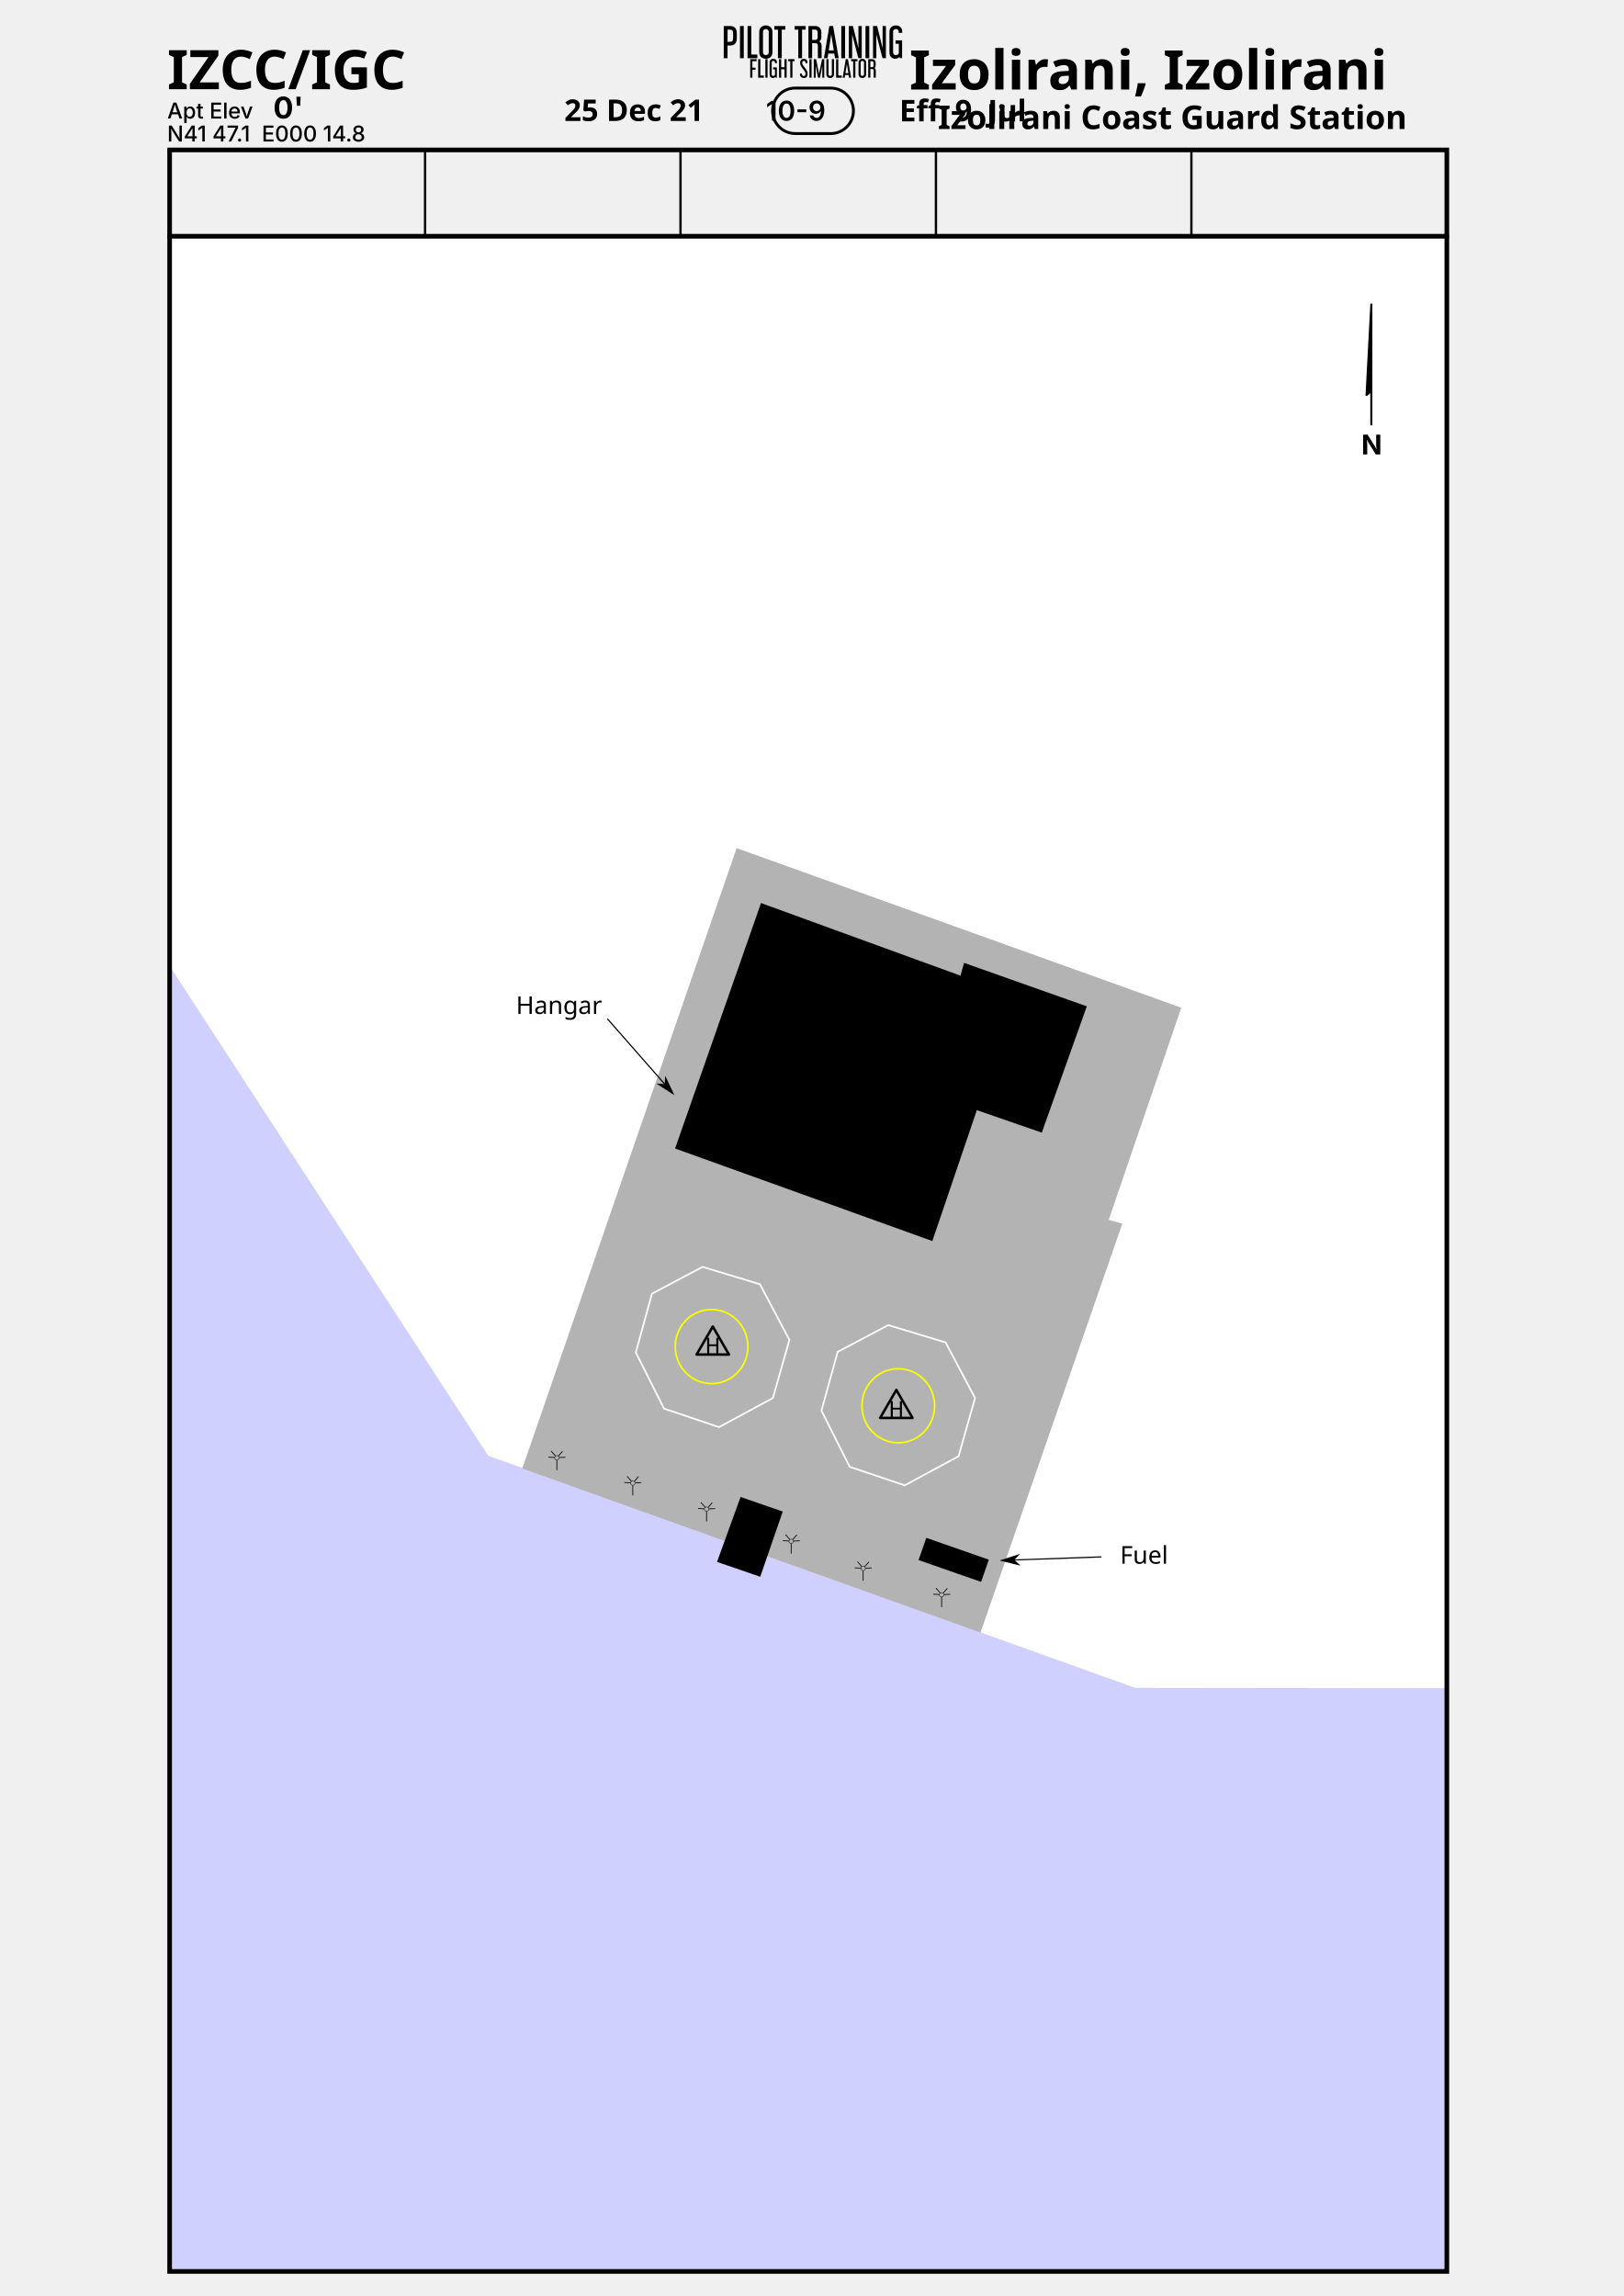
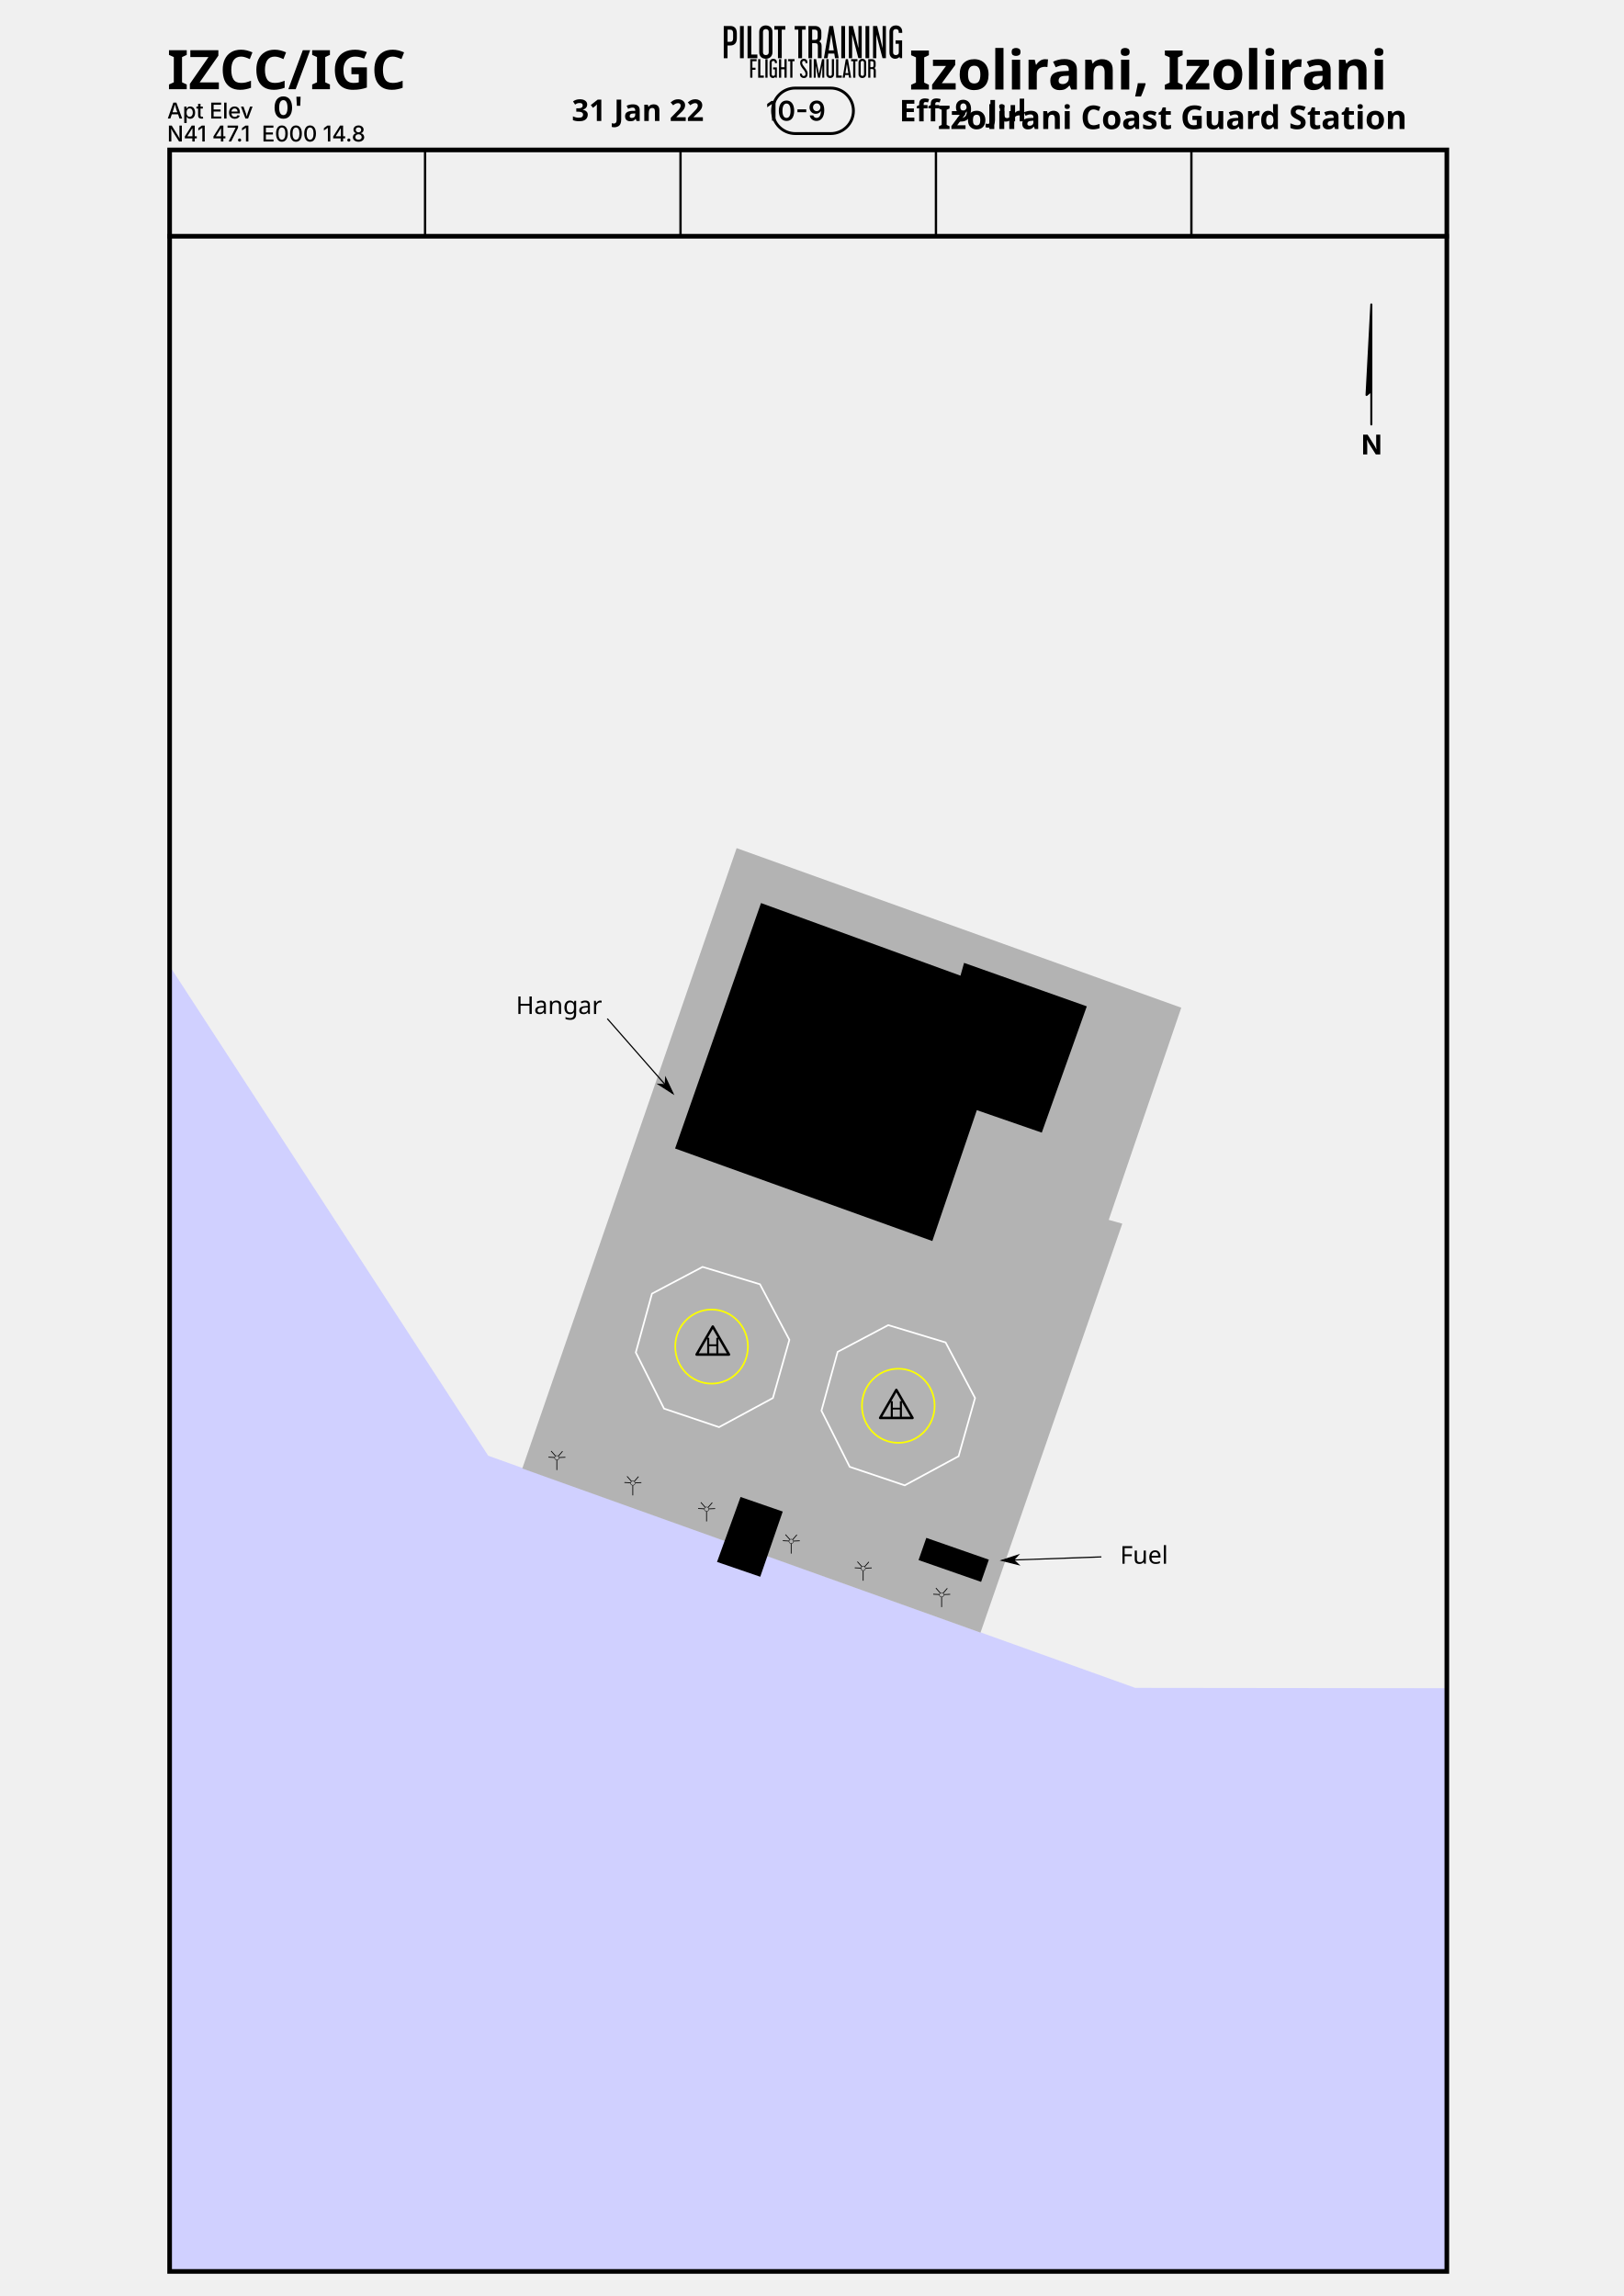
<svg xmlns="http://www.w3.org/2000/svg" width="210mm" height="297mm" viewBox="0 0 210 297" version="1.1" id="svg1179">
  <defs id="defs1176">
    <marker style="overflow:visible" id="marker13503" refX="0" refY="0" orient="auto">
      <path transform="scale(0.8)" style="fill:none;fill-opacity:0.75;fill-rule:evenodd;stroke:#000000;stroke-width:1pt;stroke-opacity:1" d="M 0,5.65 V -5.65" id="path13501" />
    </marker>
    <marker orient="auto" refY="0" refX="0" id="EmptyDotM-6-7" style="overflow:visible">
      <path id="path3328-8-0" d="m -2.5,-1 c 0,2.76 -2.24,5 -5,5 -2.76,0 -5,-2.24 -5,-5 0,-2.76 2.24,-5 5,-5 2.76,0 5,2.24 5,5 z" style="fill:#ffffff;fill-rule:evenodd;stroke:#000000;stroke-width:1pt;stroke-opacity:1" transform="matrix(0.4,0,0,0.4,2.96,0.4)" />
    </marker>
    <marker orient="auto" refY="0" refX="0" id="marker9477" style="overflow:visible">
      <path id="path9475" d="m -2.5,-1 c 0,2.76 -2.24,5 -5,5 -2.76,0 -5,-2.24 -5,-5 0,-2.76 2.24,-5 5,-5 2.76,0 5,2.24 5,5 z" style="fill:#ffffff;fill-rule:evenodd;stroke:#000000;stroke-width:1pt;stroke-opacity:1" transform="matrix(0.4,0,0,0.4,2.96,0.4)" />
    </marker>
    <marker style="overflow:visible" id="Arrow1Lend-5-2-3" refX="0" refY="0" orient="auto">
      <path transform="matrix(-0.8,0,0,-0.8,-10,0)" style="fill:#000000;fill-opacity:1;fill-rule:evenodd;stroke:#000000;stroke-width:1pt;stroke-opacity:1" d="M 0,0 5,-5 -12.5,0 5,5 Z" id="path4521-2-0-1" />
    </marker>
    <marker style="overflow:visible" id="Arrow1Lend-5-2-3-2" refX="0" refY="0" orient="auto">
      <path transform="matrix(-0.8,0,0,-0.8,-10,0)" style="fill:#000000;fill-opacity:1;fill-rule:evenodd;stroke:#000000;stroke-width:1pt;stroke-opacity:1" d="M 0,0 5,-5 -12.5,0 5,5 Z" id="path4521-2-0-1-7" />
    </marker>
  </defs>
  <g id="layer1">
-     <rect style="opacity:1;fill:#ffffff;fill-opacity:1;stroke:none;stroke-width:0.265;stroke-linejoin:round" id="rect13741" width="165.415" height="263.216" x="21.674" y="30.56" />
    <path style="fill:#d0d0ff;stroke:none;stroke-width:0.265px;stroke-linecap:butt;stroke-linejoin:miter;stroke-opacity:1;fill-opacity:1" d="m 22.076,125.162 41.066,63.142 83.675,30.028 40.037,0.047 0.234,75.397 H 21.889 Z" id="path8975" />
    <path style="display:inline;fill:none;stroke:#000000;stroke-width:0.602;stroke-linecap:butt;stroke-linejoin:miter;stroke-miterlimit:4;stroke-dasharray:none;stroke-opacity:1" d="M 21.674,30.56 H 187.388" id="path857" />
    <rect style="display:inline;fill:none;fill-opacity:0.639;stroke:#000000;stroke-width:0.6;stroke-miterlimit:4;stroke-dasharray:none;stroke-opacity:1" id="rect901" width="165.185" height="274.426" x="21.939" y="19.395" />
    <text xml:space="preserve" style="font-style:normal;font-variant:normal;font-weight:bold;font-stretch:normal;font-size:3.881px;line-height:1.25;font-family:'Zilla Slab Highlight';-inkscape-font-specification:'Zilla Slab Highlight Bold';text-align:start;letter-spacing:0px;word-spacing:0px;text-anchor:start;display:inline;fill:#000000;fill-opacity:1;stroke:none;stroke-width:0.265;stroke-miterlimit:4;stroke-dasharray:none;stroke-opacity:1" x="114.3" y="15.701" id="text852">
      <tspan id="tspan850" x="114.3" y="15.701" style="font-style:normal;font-variant:normal;font-weight:bold;font-stretch:normal;font-size:3.881px;font-family:'Zilla Slab Highlight';-inkscape-font-specification:'Zilla Slab Highlight Bold';text-align:start;text-anchor:start;fill:#000000;fill-opacity:1;stroke:none;stroke-width:0.265;stroke-miterlimit:4;stroke-dasharray:none;stroke-opacity:1">  Eff  9  Jul  </tspan>
    </text>
    <path d="m 99.049,3.288 c -0.121,0 -0.234,0.019 -0.34,0.058 -0.103,0.039 -0.193,0.094 -0.271,0.165 -0.074,0.071 -0.135,0.158 -0.181,0.261 -0.043,0.103 -0.064,0.22 -0.064,0.351 v 2.644 c 0,0.131 0.021,0.248 0.064,0.351 0.046,0.103 0.107,0.191 0.181,0.266 0.078,0.071 0.168,0.124 0.271,0.16 0.106,0.039 0.22,0.058 0.34,0.058 0.117,0 0.227,-0.019 0.33,-0.058 0.106,-0.035 0.199,-0.089 0.277,-0.16 0.078,-0.074 0.138,-0.163 0.181,-0.266 0.046,-0.103 0.069,-0.22 0.069,-0.351 V 4.123 c 0,-0.131 -0.023,-0.248 -0.069,-0.351 -0.043,-0.103 -0.103,-0.19 -0.181,-0.261 -0.078,-0.071 -0.17,-0.126 -0.277,-0.165 -0.103,-0.039 -0.213,-0.058 -0.33,-0.058 z m 16.826,0 c -0.124,0 -0.238,0.019 -0.34,0.058 -0.103,0.035 -0.191,0.091 -0.266,0.165 -0.074,0.071 -0.133,0.158 -0.175,0.261 -0.039,0.099 -0.058,0.213 -0.058,0.34 v 2.665 c 0,0.255 0.069,0.457 0.207,0.606 0.142,0.145 0.319,0.218 0.532,0.218 0.124,0 0.234,-0.025 0.33,-0.075 0.096,-0.046 0.177,-0.106 0.244,-0.181 l 0.021,0.181 h 0.303 V 5.219 h -0.841 v 0.441 h 0.415 v 1.107 c 0,0.121 -0.037,0.211 -0.112,0.271 -0.074,0.06 -0.165,0.091 -0.271,0.091 -0.106,0 -0.194,-0.03 -0.261,-0.091 -0.064,-0.06 -0.096,-0.151 -0.096,-0.271 V 4.123 c 0,-0.121 0.034,-0.211 0.101,-0.271 0.067,-0.06 0.158,-0.091 0.271,-0.091 0.106,0 0.192,0.03 0.256,0.091 0.067,0.06 0.101,0.151 0.101,0.271 v 0.128 h 0.452 V 4.112 c 0,-0.255 -0.075,-0.456 -0.224,-0.601 -0.149,-0.149 -0.346,-0.224 -0.591,-0.224 z m -22.269,0.075 v 4.165 h 0.489 V 5.884 h 0.372 c 0.255,0 0.458,-0.078 0.607,-0.234 0.149,-0.156 0.223,-0.397 0.223,-0.723 V 4.32 c 0,-0.326 -0.074,-0.568 -0.223,-0.724 -0.149,-0.156 -0.351,-0.234 -0.607,-0.234 z m 2.099,0 v 4.165 h 0.489 V 3.362 Z m 0.977,0 v 4.165 h 1.271 v -0.473 h -0.782 V 3.362 Z m 3.467,0 v 0.473 h 0.468 v 3.692 h 0.489 V 3.836 h 0.468 v -0.473 z m 2.629,0 v 0.473 h 0.468 v 3.692 h 0.489 V 3.836 h 0.468 v -0.473 z m 1.78,0 v 4.165 h 0.479 V 5.585 h 0.362 c 0.149,0 0.248,0.028 0.298,0.085 0.053,0.053 0.08,0.145 0.08,0.277 v 1.58 h 0.484 v -1.564 c 0,-0.17 -0.028,-0.303 -0.085,-0.399 -0.057,-0.096 -0.137,-0.165 -0.24,-0.207 0.096,-0.043 0.169,-0.11 0.218,-0.202 0.05,-0.092 0.075,-0.222 0.075,-0.389 V 4.187 c 0,-0.259 -0.075,-0.461 -0.224,-0.606 -0.145,-0.145 -0.346,-0.218 -0.601,-0.218 z m 2.704,0 -0.702,4.165 h 0.473 l 0.091,-0.601 h 0.777 l 0.096,0.601 h 0.474 L 107.745,3.362 Z m 1.546,0 v 4.165 h 0.489 V 3.362 Z m 0.977,0 v 4.165 h 0.426 V 4.463 l 0.803,3.064 h 0.436 V 3.362 h -0.426 V 6.235 L 110.315,3.362 Z m 2.151,0 v 4.165 h 0.489 V 3.362 Z m 0.977,0 v 4.165 h 0.426 V 4.463 l 0.803,3.064 h 0.436 V 3.362 h -0.426 v 2.873 l -0.708,-2.873 z m -13.861,0.398 c 0.11,0 0.199,0.032 0.266,0.096 0.071,0.06 0.106,0.151 0.106,0.271 v 2.633 c 0,0.121 -0.035,0.213 -0.106,0.277 -0.067,0.06 -0.156,0.09 -0.266,0.09 -0.11,-1e-6 -0.2,-0.03 -0.271,-0.09 -0.067,-0.064 -0.101,-0.156 -0.101,-0.277 V 4.128 c 0,-0.121 0.034,-0.211 0.101,-0.271 0.071,-0.064 0.161,-0.096 0.271,-0.096 z m 5.987,0.064 h 0.33 c 0.255,0 0.383,0.14 0.383,0.42 v 0.543 c 0,0.135 -0.029,0.232 -0.085,0.293 -0.053,0.057 -0.153,0.085 -0.298,0.085 h -0.33 z m -10.94,0.011 h 0.335 c 0.255,0 0.383,0.151 0.383,0.452 v 0.671 c 0,0.301 -0.127,0.452 -0.383,0.452 h -0.335 z M 107.506,4.431 l 0.33,2.085 h -0.649 z m -7.488,3.178 c -0.071,0 -0.137,0.011 -0.196,0.034 -0.059,0.02 -0.11,0.052 -0.153,0.094 -0.043,0.041 -0.076,0.091 -0.101,0.15 -0.022,0.057 -0.034,0.122 -0.034,0.196 v 1.533 c 0,0.147 0.04,0.263 0.119,0.349 0.082,0.084 0.184,0.125 0.306,0.125 0.071,0 0.134,-0.014 0.189,-0.043 0.055,-0.027 0.102,-0.061 0.141,-0.104 l 0.012,0.104 h 0.174 V 8.719 h -0.483 v 0.254 h 0.239 v 0.636 c 0,0.069 -0.021,0.121 -0.064,0.156 -0.043,0.035 -0.095,0.052 -0.156,0.052 -0.061,0 -0.111,-0.017 -0.15,-0.052 -0.037,-0.035 -0.055,-0.087 -0.055,-0.156 V 8.089 c 0,-0.069 0.019,-0.122 0.058,-0.156 0.039,-0.035 0.091,-0.052 0.156,-0.052 0.061,0 0.11,0.017 0.147,0.052 0.039,0.035 0.058,0.087 0.058,0.156 v 0.073 h 0.26 v -0.079 c 0,-0.147 -0.043,-0.262 -0.129,-0.346 -0.086,-0.086 -0.199,-0.128 -0.339,-0.128 z m 3.955,0 c -0.147,0 -0.265,0.047 -0.355,0.141 -0.088,0.092 -0.131,0.217 -0.131,0.376 0,0.077 0.012,0.159 0.037,0.244 0.026,0.084 0.074,0.181 0.144,0.291 0.029,0.045 0.06,0.092 0.095,0.141 0.037,0.047 0.073,0.094 0.11,0.141 0.037,0.047 0.072,0.092 0.104,0.134 0.035,0.043 0.063,0.082 0.086,0.116 0.045,0.069 0.075,0.132 0.091,0.189 0.018,0.057 0.028,0.113 0.028,0.169 0,0.09 -0.02,0.159 -0.058,0.208 -0.037,0.049 -0.093,0.074 -0.171,0.074 -0.071,0 -0.128,-0.021 -0.169,-0.064 -0.039,-0.043 -0.058,-0.093 -0.058,-0.15 v -0.058 l -0.26,-0.068 v 0.129 c 0,0.065 0.011,0.127 0.034,0.184 0.024,0.057 0.058,0.107 0.101,0.15 0.043,0.041 0.095,0.073 0.156,0.098 0.063,0.024 0.134,0.037 0.214,0.037 0.165,0 0.287,-0.051 0.364,-0.153 0.077,-0.104 0.116,-0.245 0.116,-0.422 0,-0.088 -0.011,-0.165 -0.034,-0.232 -0.02,-0.067 -0.054,-0.139 -0.101,-0.214 -0.029,-0.045 -0.062,-0.094 -0.101,-0.147 -0.039,-0.055 -0.08,-0.11 -0.123,-0.165 -0.041,-0.057 -0.081,-0.111 -0.122,-0.162 -0.039,-0.051 -0.071,-0.096 -0.098,-0.134 -0.041,-0.057 -0.072,-0.111 -0.095,-0.162 -0.02,-0.053 -0.031,-0.109 -0.031,-0.169 0,-0.071 0.017,-0.131 0.052,-0.18 0.037,-0.051 0.093,-0.076 0.168,-0.076 0.065,0 0.116,0.02 0.153,0.061 0.037,0.041 0.055,0.096 0.055,0.165 v 0.064 h 0.26 v -0.085 c 0,-0.141 -0.041,-0.254 -0.122,-0.34 -0.082,-0.086 -0.195,-0.128 -0.339,-0.128 z m 7.555,0 c -0.069,0 -0.134,0.011 -0.195,0.034 -0.059,0.022 -0.111,0.054 -0.156,0.094 -0.043,0.041 -0.077,0.091 -0.104,0.15 -0.024,0.059 -0.037,0.127 -0.037,0.202 v 1.52 c 0,0.075 0.013,0.143 0.037,0.202 0.026,0.059 0.061,0.11 0.104,0.153 0.045,0.041 0.097,0.071 0.156,0.092 0.061,0.022 0.126,0.034 0.195,0.034 0.067,0 0.131,-0.011 0.19,-0.034 0.061,-0.02 0.114,-0.051 0.159,-0.092 0.045,-0.043 0.08,-0.094 0.104,-0.153 0.026,-0.059 0.04,-0.127 0.04,-0.202 V 8.089 c 0,-0.075 -0.013,-0.143 -0.04,-0.202 -0.025,-0.059 -0.059,-0.109 -0.104,-0.15 -0.045,-0.041 -0.098,-0.072 -0.159,-0.094 -0.059,-0.022 -0.123,-0.034 -0.19,-0.034 z m -14.498,0.043 v 2.395 h 0.281 V 9.028 h 0.4 v -0.272 h -0.4 v -0.832 h 0.544 v -0.272 z m 1.028,0 v 2.395 h 0.731 v -0.272 h -0.45 V 7.652 Z m 0.932,0 v 2.395 h 0.281 V 7.652 Z m 1.763,0 v 2.395 h 0.281 V 8.964 h 0.425 v 1.083 h 0.281 V 7.652 h -0.281 v 1.043 h -0.425 v -1.043 z m 1.187,0 v 0.272 h 0.269 v 2.123 h 0.281 V 7.924 h 0.269 v -0.272 z m 2.744,0 v 2.395 h 0.281 V 7.652 Z m 0.562,0 v 2.395 h 0.251 V 8.481 l 0.3,1.566 h 0.26 l 0.294,-1.544 v 1.544 h 0.251 V 7.652 h -0.281 l -0.395,1.899 -0.373,-1.899 z m 1.631,0 v 1.957 c 0,0.075 0.012,0.143 0.037,0.202 0.026,0.059 0.061,0.11 0.104,0.153 0.045,0.041 0.097,0.071 0.156,0.092 0.059,0.022 0.124,0.034 0.193,0.034 0.069,0 0.134,-0.011 0.193,-0.034 0.061,-0.02 0.114,-0.051 0.159,-0.092 0.045,-0.043 0.08,-0.094 0.104,-0.153 0.026,-0.059 0.04,-0.127 0.04,-0.202 V 7.652 h -0.275 v 1.954 c 0,0.069 -0.02,0.122 -0.061,0.159 -0.039,0.035 -0.091,0.052 -0.156,0.052 -0.061,0 -0.112,-0.017 -0.153,-0.052 -0.039,-0.037 -0.058,-0.089 -0.058,-0.159 V 7.652 Z m 1.261,0 v 2.395 h 0.731 v -0.272 h -0.45 V 7.652 Z m 1.25,0 -0.404,2.395 h 0.272 l 0.052,-0.346 h 0.447 l 0.055,0.346 h 0.272 l -0.416,-2.395 z m 0.69,0 v 0.272 h 0.269 v 2.123 h 0.282 V 7.924 h 0.269 v -0.272 z m 2.213,0 v 2.395 h 0.275 V 8.93 h 0.208 c 0.086,0 0.143,0.016 0.171,0.049 0.031,0.031 0.046,0.084 0.046,0.159 v 0.908 h 0.279 V 9.148 c 0,-0.098 -0.017,-0.174 -0.049,-0.229 -0.033,-0.055 -0.078,-0.095 -0.137,-0.119 0.055,-0.024 0.097,-0.063 0.125,-0.116 0.029,-0.053 0.043,-0.127 0.043,-0.223 v -0.334 c 0,-0.149 -0.043,-0.265 -0.129,-0.349 -0.084,-0.084 -0.198,-0.125 -0.345,-0.125 z m -0.759,0.229 c 0.063,0 0.114,0.018 0.153,0.055 0.041,0.035 0.061,0.087 0.061,0.156 v 1.514 c 0,0.069 -0.02,0.122 -0.061,0.159 -0.039,0.035 -0.09,0.052 -0.153,0.052 -0.063,0 -0.116,-0.017 -0.156,-0.052 -0.039,-0.037 -0.058,-0.089 -0.058,-0.159 V 8.092 c 0,-0.069 0.019,-0.121 0.058,-0.156 0.041,-0.037 0.093,-0.055 0.156,-0.055 z m 1.034,0.037 h 0.189 c 0.147,0 0.221,0.08 0.221,0.242 v 0.312 c 0,0.077 -0.017,0.133 -0.049,0.168 -0.03,0.033 -0.087,0.049 -0.171,0.049 h -0.19 z m -3.037,0.349 0.19,1.199 h -0.374 z" style="font-style:normal;font-variant:normal;font-weight:normal;font-stretch:normal;font-size:5.644px;line-height:1.25;font-family:'Libel Suit';-inkscape-font-specification:'Libel Suit';text-align:center;letter-spacing:0px;word-spacing:0px;text-anchor:middle;display:inline;stroke-width:0.249" id="path1442" />
    <text id="text886" y="11.577" x="188.58" style="font-style:normal;font-variant:normal;font-weight:600;font-stretch:normal;font-size:7.056px;line-height:1.25;font-family:'Zilla Slab';-inkscape-font-specification:'Zilla Slab Semi-Bold';text-align:end;letter-spacing:0px;word-spacing:0px;text-anchor:end;display:inline;stroke-width:0.265" xml:space="preserve">
      <tspan id="tspan888" style="font-style:normal;font-variant:normal;font-weight:600;font-stretch:normal;font-size:7.056px;font-family:'Zilla Slab';-inkscape-font-specification:'Zilla Slab Semi-Bold';stroke-width:0.265" y="11.577" x="188.58">Izolirani, Izolirani</tspan>
    </text>
    <text xml:space="preserve" style="font-style:normal;font-variant:normal;font-weight:600;font-stretch:normal;font-size:3.528px;line-height:1.25;font-family:Inter;-inkscape-font-specification:'Inter Semi-Bold';text-align:center;letter-spacing:0px;word-spacing:0px;text-anchor:middle;display:inline;stroke-width:0.265" x="105.147" y="15.614" id="text892">
      <tspan id="tspan890" x="105.147" y="15.614" style="font-style:normal;font-variant:normal;font-weight:600;font-stretch:normal;font-size:3.528px;font-family:Inter;-inkscape-font-specification:'Inter Semi-Bold';text-align:center;text-anchor:middle;stroke-width:0.265">10-9</tspan>
    </text>
    <text xml:space="preserve" style="font-style:normal;font-variant:normal;font-weight:600;font-stretch:normal;font-size:7.056px;line-height:1.25;font-family:'Zilla Slab';-inkscape-font-specification:'Zilla Slab Semi-Bold';text-align:start;letter-spacing:0px;word-spacing:0px;text-anchor:start;display:inline;stroke-width:0.265" x="21.638" y="11.541" id="text895">
      <tspan x="21.638" y="11.541" style="font-style:normal;font-variant:normal;font-weight:600;font-stretch:normal;font-size:7.056px;font-family:'Zilla Slab';-inkscape-font-specification:'Zilla Slab Semi-Bold';text-align:start;text-anchor:start;stroke-width:0.265" id="tspan893">IZCC/IGC</tspan>
    </text>
    <text id="text860" y="15.328" x="35.339" style="font-style:normal;font-variant:normal;font-weight:bold;font-stretch:normal;font-size:3.881px;line-height:1.25;font-family:Inter;-inkscape-font-specification:'Inter Bold';letter-spacing:0px;word-spacing:0px;display:inline;stroke-width:0.265" xml:space="preserve">
      <tspan style="font-style:normal;font-variant:normal;font-weight:bold;font-stretch:normal;font-size:3.881px;font-family:Inter;-inkscape-font-specification:'Inter Bold';stroke-width:0.265" y="15.328" x="35.339" id="tspan858">0'</tspan>
    </text>
    <path id="path2703" d="M 54.976,19.395 V 30.56" style="display:inline;fill:none;stroke:#000000;stroke-width:0.3;stroke-linecap:butt;stroke-linejoin:miter;stroke-miterlimit:4;stroke-dasharray:none;stroke-opacity:1" />
    <path style="display:inline;fill:none;stroke:#000000;stroke-width:0.3;stroke-linecap:butt;stroke-linejoin:miter;stroke-miterlimit:4;stroke-dasharray:none;stroke-opacity:1" d="M 88.013,19.395 V 30.56" id="path2705" />
    <path id="path2707" d="M 121.05,19.395 V 30.56" style="display:inline;fill:none;stroke:#000000;stroke-width:0.3;stroke-linecap:butt;stroke-linejoin:miter;stroke-miterlimit:4;stroke-dasharray:none;stroke-opacity:1" />
    <path style="display:inline;fill:none;stroke:#000000;stroke-width:0.3;stroke-linecap:butt;stroke-linejoin:miter;stroke-miterlimit:4;stroke-dasharray:none;stroke-opacity:1" d="M 154.087,19.395 V 30.56" id="path2709" />
    <text id="text1482" y="16.69" x="187.468" style="font-style:normal;font-variant:normal;font-weight:600;font-stretch:normal;font-size:4.233px;line-height:1.25;font-family:'Zilla Slab';-inkscape-font-specification:'Zilla Slab Semi-Bold';text-align:end;letter-spacing:0px;word-spacing:0px;text-anchor:end;display:inline;stroke-width:0.265" xml:space="preserve">
      <tspan style="font-style:normal;font-variant:normal;font-weight:600;font-stretch:normal;font-size:4.233px;font-family:'Zilla Slab';-inkscape-font-specification:'Zilla Slab Semi-Bold';text-align:end;text-anchor:end;stroke-width:0.265" y="16.69" x="187.468" id="tspan1480">Izolirani Coast Guard Station</tspan>
    </text>
    <path d="m 102.839,11.392 c -1.617,0 -2.921,1.327 -2.921,2.943 0,1.626 1.318,2.943 2.943,2.943 h 4.572 c 1.626,0 2.943,-1.318 2.943,-2.943 0,-1.626 -1.318,-2.943 -2.943,-2.943 z" style="display:inline;fill:none;fill-opacity:1;stroke:#000000;stroke-width:0.37;stroke-miterlimit:4;stroke-dasharray:none;stroke-opacity:1" id="path1484" />
    <text xml:space="preserve" style="font-style:normal;font-variant:normal;font-weight:500;font-stretch:normal;font-size:2.822px;line-height:1.25;font-family:Inter;-inkscape-font-specification:'Inter Medium';text-align:start;letter-spacing:0px;word-spacing:0px;text-anchor:start;display:inline;stroke-width:0.265" x="21.614" y="18.305" id="text1603">
      <tspan x="21.614" y="18.305" style="font-style:normal;font-variant:normal;font-weight:500;font-stretch:normal;font-size:2.822px;font-family:Inter;-inkscape-font-specification:'Inter Medium';text-align:start;text-anchor:start;stroke-width:0.265" id="tspan1601">N41 47.1  E000 14.8</tspan>
    </text>
    <text id="text1625" y="15.335" x="21.626" style="font-style:normal;font-variant:normal;font-weight:normal;font-stretch:normal;font-size:2.822px;line-height:1.25;text-align:start;letter-spacing:0px;word-spacing:0px;text-anchor:start;display:inline;stroke-width:0.265" xml:space="preserve">
      <tspan id="tspan1623" style="font-style:normal;font-variant:normal;font-weight:500;font-stretch:normal;font-size:2.822px;font-family:Inter;-inkscape-font-specification:'Inter Medium';text-align:start;text-anchor:start;stroke-width:0.265" y="15.335" x="21.626">Apt Elev</tspan>
    </text>
    <text id="text1332" y="15.651" x="96.077" style="font-style:normal;font-variant:normal;font-weight:bold;font-stretch:normal;font-size:3.881px;line-height:1.25;font-family:'Zilla Slab';-inkscape-font-specification:'Zilla Slab Bold';text-align:end;letter-spacing:0px;word-spacing:0px;text-anchor:end;display:inline;fill:#000000;fill-opacity:1;stroke:none;stroke-width:0.265;stroke-miterlimit:4;stroke-dasharray:none;stroke-opacity:1" xml:space="preserve">
-       <tspan style="font-style:normal;font-variant:normal;font-weight:bold;font-stretch:normal;font-size:3.881px;font-family:'Zilla Slab';-inkscape-font-specification:'Zilla Slab Bold';text-align:end;text-anchor:end;fill:#000000;fill-opacity:1;stroke:none;stroke-width:0.265;stroke-miterlimit:4;stroke-dasharray:none;stroke-opacity:1" y="15.651" x="96.077" id="tspan1330">25 Dec 21</tspan>
+       <tspan style="font-style:normal;font-variant:normal;font-weight:bold;font-stretch:normal;font-size:3.881px;font-family:'Zilla Slab';-inkscape-font-specification:'Zilla Slab Bold';text-align:end;text-anchor:end;fill:#000000;fill-opacity:1;stroke:none;stroke-width:0.265;stroke-miterlimit:4;stroke-dasharray:none;stroke-opacity:1" y="15.651" x="96.077" id="tspan1330">31 Jan 22</tspan>
    </text>
    <g id="g1236-2" transform="translate(140.8292,-30.70855)">
      <text id="text1821-9-7" y="89.492" x="35.235" style="font-style:normal;font-variant:normal;font-weight:bold;font-stretch:normal;font-size:3.528px;line-height:1.25;font-family:Inter;-inkscape-font-specification:'Inter Bold';letter-spacing:0px;word-spacing:0px;stroke-width:0.265" xml:space="preserve">
        <tspan style="font-style:normal;font-variant:normal;font-weight:bold;font-stretch:normal;font-size:3.528px;font-family:Inter;-inkscape-font-specification:'Inter Bold';stroke-width:0.265" y="89.492" x="35.235" id="tspan1819-4-5">N</tspan>
      </text>
      <g id="g1823-3-0" transform="rotate(90,112.7131,137.2513)">
        <path d="m 45.545,213.301 c -0.16,0.011 -0.167,0.243 -0.008,0.264 l 11.717,0.621 c 0.116,0.006 0.183,-0.13 0.107,-0.219 l -0.336,-0.4 h 4.051 c 0.073,1.7e-4 0.133,-0.059 0.133,-0.133 1.72e-4,-0.073 -0.059,-0.133 -0.133,-0.133 z" style="color:#000000;font-style:normal;font-variant:normal;font-weight:normal;font-stretch:normal;font-size:medium;line-height:normal;font-family:sans-serif;font-variant-ligatures:normal;font-variant-position:normal;font-variant-caps:normal;font-variant-numeric:normal;font-variant-alternates:normal;font-variant-east-asian:normal;font-feature-settings:normal;font-variation-settings:normal;text-indent:0;text-align:start;text-decoration:none;text-decoration-line:none;text-decoration-style:solid;text-decoration-color:#000000;letter-spacing:normal;word-spacing:normal;text-transform:none;writing-mode:lr-tb;direction:ltr;text-orientation:mixed;dominant-baseline:auto;baseline-shift:baseline;text-anchor:start;white-space:normal;shape-padding:0;shape-margin:0;inline-size:0;clip-rule:nonzero;display:inline;overflow:visible;visibility:visible;isolation:auto;mix-blend-mode:normal;color-interpolation:sRGB;color-interpolation-filters:linearRGB;solid-color:#000000;solid-opacity:1;vector-effect:none;fill:#000000;fill-opacity:1;fill-rule:nonzero;stroke:none;stroke-width:0.265;stroke-linecap:round;stroke-linejoin:round;stroke-miterlimit:4;stroke-dasharray:none;stroke-dashoffset:0;stroke-opacity:1;color-rendering:auto;image-rendering:auto;shape-rendering:auto;text-rendering:auto;enable-background:accumulate;stop-color:#000000;stop-opacity:1" id="path1827-4-8" />
      </g>
    </g>
    <path style="fill:#b3b3b3;fill-opacity:1;stroke:none;stroke-width:0.265px;stroke-linecap:butt;stroke-linejoin:miter;stroke-opacity:1" d="m 152.778,130.352 -9.381,27.444 1.754,0.491 -18.339,52.902 -59.261,-21.231 27.72,-80.247 z" id="path14281" />
    <path style="fill:#000000;stroke:none;stroke-width:0.265px;stroke-linecap:butt;stroke-linejoin:miter;stroke-opacity:1;fill-opacity:1" d="m 98.425,116.814 -11.113,31.75 33.271,11.972 5.755,-16.933 8.401,2.91 5.821,-16.338 -15.875,-5.622 -0.463,1.654 z" id="path17759" />
    <g style="font-style:normal;font-variant:normal;font-weight:normal;font-stretch:normal;font-size:3.175px;line-height:1.25;font-family:Calibri;-inkscape-font-specification:Calibri;letter-spacing:0px;word-spacing:0px;display:inline;fill:#000000;stroke-width:0.265" id="text1977-4" transform="translate(264.9853,-482.9191)" aria-label="H">
      <path transform="matrix(0,0.2645833,-0.2645833,0,0,0)" d="m 2487.42,644.584 a 0.605,0.605 0 0 0 -0.033,0.002 0.605,0.605 0 0 0 -0.236,0.074 l -13.707,7.914 a 0.605,0.605 0 0 0 0,1.047 l 13.707,7.922 a 0.605,0.605 0 0 0 0.908,-0.523 v -7.922 -7.914 a 0.605,0.605 0 0 0 -0.639,-0.6 z m -0.572,1.648 v 4.326 c -0.01,-0.029 -0.01,-0.063 -0.016,-0.084 -0.016,-0.04 -0.036,-0.067 -0.059,-0.082 -0.023,-0.015 -0.051,-0.021 -0.082,-0.021 h -7.014 z m -7.602,4.387 c -7e-4,0.005 0,0.008 0,0.014 -0.013,0.062 -0.019,0.141 -0.019,0.234 0,0.102 0.01,0.184 0.019,0.246 0.01,0.062 0.02,0.113 0.035,0.152 0.013,0.04 0.03,0.067 0.053,0.082 0.024,0.015 0.051,0.023 0.082,0.023 h 3.035 v 3.451 h -3.035 c -0.032,0 -0.059,0.008 -0.082,0.023 -0.023,0.016 -0.04,0.043 -0.053,0.082 -0.015,0.039 -0.028,0.092 -0.035,0.158 -0.013,0.062 -0.019,0.142 -0.019,0.24 0,0.094 0.01,0.174 0.019,0.24 6e-4,0.005 0,0.007 0,0.012 l -4.291,-2.48 z m 7.602,0.564 v 1.914 1.914 c -0.01,-0.029 -0.01,-0.063 -0.016,-0.084 -0.016,-0.04 -0.036,-0.067 -0.059,-0.082 -0.023,-0.015 -0.051,-0.023 -0.082,-0.023 h -3.363 v -3.451 h 3.363 c 0.032,0 0.059,-0.008 0.082,-0.023 0.024,-0.016 0.043,-0.043 0.059,-0.082 0.01,-0.021 0.01,-0.054 0.016,-0.082 z m 0,4.457 v 4.33 l -7.164,-4.141 h 7.008 c 0.032,0 0.059,-0.008 0.082,-0.023 0.024,-0.016 0.043,-0.043 0.059,-0.082 0.01,-0.021 0.01,-0.056 0.016,-0.084 z" style="font-style:normal;font-variant:normal;font-weight:normal;font-stretch:normal;font-size:3.175px;font-family:Calibri;-inkscape-font-specification:Calibri;fill:#000000;stroke-width:1" id="path1983-2" />
    </g>
    <g style="font-style:normal;font-variant:normal;font-weight:normal;font-stretch:normal;font-size:3.175px;line-height:1.25;font-family:Calibri;-inkscape-font-specification:Calibri;letter-spacing:0px;word-spacing:0px;display:inline;fill:#000000;stroke-width:0.265" id="text1977-5" transform="translate(288.7253,-474.7197)" aria-label="H">
      <path transform="matrix(0,0.2645833,-0.2645833,0,0,0)" d="m 2487.42,644.584 a 0.605,0.605 0 0 0 -0.033,0.002 0.605,0.605 0 0 0 -0.236,0.074 l -13.707,7.914 a 0.605,0.605 0 0 0 0,1.047 l 13.707,7.922 a 0.605,0.605 0 0 0 0.908,-0.523 v -7.922 -7.914 a 0.605,0.605 0 0 0 -0.639,-0.6 z m -0.572,1.648 v 4.326 c -0.01,-0.029 -0.01,-0.063 -0.016,-0.084 -0.016,-0.04 -0.036,-0.067 -0.059,-0.082 -0.023,-0.015 -0.051,-0.021 -0.082,-0.021 h -7.014 z m -7.602,4.387 c -7e-4,0.005 0,0.008 0,0.014 -0.013,0.062 -0.019,0.141 -0.019,0.234 0,0.102 0.01,0.184 0.019,0.246 0.01,0.062 0.02,0.113 0.035,0.152 0.013,0.04 0.03,0.067 0.053,0.082 0.024,0.015 0.051,0.023 0.082,0.023 h 3.035 v 3.451 h -3.035 c -0.032,0 -0.059,0.008 -0.082,0.023 -0.023,0.016 -0.04,0.043 -0.053,0.082 -0.015,0.039 -0.028,0.092 -0.035,0.158 -0.013,0.062 -0.019,0.142 -0.019,0.24 0,0.094 0.01,0.174 0.019,0.24 6e-4,0.005 0,0.007 0,0.012 l -4.291,-2.48 z m 7.602,0.564 v 1.914 1.914 c -0.01,-0.029 -0.01,-0.063 -0.016,-0.084 -0.016,-0.04 -0.036,-0.067 -0.059,-0.082 -0.023,-0.015 -0.051,-0.023 -0.082,-0.023 h -3.363 v -3.451 h 3.363 c 0.032,0 0.059,-0.008 0.082,-0.023 0.024,-0.016 0.043,-0.043 0.059,-0.082 0.01,-0.021 0.01,-0.054 0.016,-0.082 z m 0,4.457 v 4.33 l -7.164,-4.141 h 7.008 c 0.032,0 0.059,-0.008 0.082,-0.023 0.024,-0.016 0.043,-0.043 0.059,-0.082 0.01,-0.021 0.01,-0.056 0.016,-0.084 z" style="font-style:normal;font-variant:normal;font-weight:normal;font-stretch:normal;font-size:3.175px;font-family:Calibri;-inkscape-font-specification:Calibri;fill:#000000;stroke-width:1" id="path1983-5" />
    </g>
    <path style="fill:none;stroke:#ffffff;stroke-width:0.215px;stroke-linecap:butt;stroke-linejoin:miter;stroke-opacity:1" d="m 90.869,163.881 -6.546,3.461 -2.093,7.606 3.653,7.264 7.116,2.396 6.964,-3.765 2.131,-7.53 -3.806,-7.188 z" id="path32676" />
    <path style="fill:none;stroke:#ffffff;stroke-width:0.215px;stroke-linecap:butt;stroke-linejoin:miter;stroke-opacity:1" d="m 114.882,171.411 -6.546,3.461 -2.093,7.606 3.653,7.264 7.116,2.396 6.964,-3.765 2.131,-7.53 -3.806,-7.188 z" id="path32758" />
    <ellipse style="fill:none;fill-opacity:1;stroke:#fcff01;stroke-width:0.216;stroke-linejoin:round;stroke-miterlimit:4;stroke-dasharray:none;stroke-opacity:1" id="path32782" cx="92.03" cy="174.187" rx="4.7" ry="4.792" />
    <ellipse style="fill:none;fill-opacity:1;stroke:#fcff01;stroke-width:0.216;stroke-linejoin:round;stroke-miterlimit:4;stroke-dasharray:none;stroke-opacity:1" id="ellipse32908" cx="116.179" cy="181.844" rx="4.7" ry="4.792" />
    <g id="g65347-1-96-7" transform="translate(24.14337,60.64088)">
      <path style="fill:none;stroke:#000000;stroke-width:0.1;stroke-linecap:butt;stroke-linejoin:miter;stroke-miterlimit:4;stroke-dasharray:none;stroke-opacity:1" d="m 97.641,147.247 v -1.302" id="path62625-1-5-7" />
      <ellipse style="opacity:1;fill:none;fill-opacity:1;stroke:#000000;stroke-width:0.056;stroke-linejoin:round;stroke-miterlimit:4;stroke-dasharray:none;stroke-dashoffset:0;stroke-opacity:1" id="path62653-0-8-0" cx="97.645" cy="145.659" rx="0.291" ry="0.28" />
      <path style="fill:none;stroke:#000000;stroke-width:0.1;stroke-linecap:butt;stroke-linejoin:miter;stroke-miterlimit:4;stroke-dasharray:none;stroke-opacity:1" d="m 97.953,145.625 0.795,-0.035" id="path64855-7-09-1" />
      <path style="fill:none;stroke:#000000;stroke-width:0.1;stroke-linecap:butt;stroke-linejoin:miter;stroke-miterlimit:4;stroke-dasharray:none;stroke-opacity:1" d="m 97.362,145.619 -0.807,-0.041" id="path64857-3-8-3" />
      <path style="fill:none;stroke:#000000;stroke-width:0.1;stroke-linecap:butt;stroke-linejoin:miter;stroke-miterlimit:4;stroke-dasharray:none;stroke-opacity:1" d="m 97.836,145.438 0.544,-0.626" id="path64859-3-7-8" />
      <path style="fill:none;stroke:#000000;stroke-width:0.1;stroke-linecap:butt;stroke-linejoin:miter;stroke-miterlimit:4;stroke-dasharray:none;stroke-opacity:1" d="m 97.473,145.432 -0.573,-0.649" id="path64861-0-2-4" />
    </g>
    <g id="g65347-1-96-0" transform="translate(13.99381,57.22652)">
      <path style="fill:none;stroke:#000000;stroke-width:0.1;stroke-linecap:butt;stroke-linejoin:miter;stroke-miterlimit:4;stroke-dasharray:none;stroke-opacity:1" d="m 97.641,147.247 v -1.302" id="path62625-1-5-3" />
      <ellipse style="opacity:1;fill:none;fill-opacity:1;stroke:#000000;stroke-width:0.056;stroke-linejoin:round;stroke-miterlimit:4;stroke-dasharray:none;stroke-dashoffset:0;stroke-opacity:1" id="path62653-0-8-2" cx="97.645" cy="145.659" rx="0.291" ry="0.28" />
      <path style="fill:none;stroke:#000000;stroke-width:0.1;stroke-linecap:butt;stroke-linejoin:miter;stroke-miterlimit:4;stroke-dasharray:none;stroke-opacity:1" d="m 97.953,145.625 0.795,-0.035" id="path64855-7-09-4" />
      <path style="fill:none;stroke:#000000;stroke-width:0.1;stroke-linecap:butt;stroke-linejoin:miter;stroke-miterlimit:4;stroke-dasharray:none;stroke-opacity:1" d="m 97.362,145.619 -0.807,-0.041" id="path64857-3-8-8" />
      <path style="fill:none;stroke:#000000;stroke-width:0.1;stroke-linecap:butt;stroke-linejoin:miter;stroke-miterlimit:4;stroke-dasharray:none;stroke-opacity:1" d="m 97.836,145.438 0.544,-0.626" id="path64859-3-7-0" />
      <path style="fill:none;stroke:#000000;stroke-width:0.1;stroke-linecap:butt;stroke-linejoin:miter;stroke-miterlimit:4;stroke-dasharray:none;stroke-opacity:1" d="m 97.473,145.432 -0.573,-0.649" id="path64861-0-2-6" />
    </g>
    <g id="g65347-1-96-9" transform="translate(4.68615,53.7186)">
      <path style="fill:none;stroke:#000000;stroke-width:0.1;stroke-linecap:butt;stroke-linejoin:miter;stroke-miterlimit:4;stroke-dasharray:none;stroke-opacity:1" d="m 97.641,147.247 v -1.302" id="path62625-1-5-6" />
      <ellipse style="opacity:1;fill:none;fill-opacity:1;stroke:#000000;stroke-width:0.056;stroke-linejoin:round;stroke-miterlimit:4;stroke-dasharray:none;stroke-dashoffset:0;stroke-opacity:1" id="path62653-0-8-22" cx="97.645" cy="145.659" rx="0.291" ry="0.28" />
      <path style="fill:none;stroke:#000000;stroke-width:0.1;stroke-linecap:butt;stroke-linejoin:miter;stroke-miterlimit:4;stroke-dasharray:none;stroke-opacity:1" d="m 97.953,145.625 0.795,-0.035" id="path64855-7-09-3" />
      <path style="fill:none;stroke:#000000;stroke-width:0.1;stroke-linecap:butt;stroke-linejoin:miter;stroke-miterlimit:4;stroke-dasharray:none;stroke-opacity:1" d="m 97.362,145.619 -0.807,-0.041" id="path64857-3-8-5" />
      <path style="fill:none;stroke:#000000;stroke-width:0.1;stroke-linecap:butt;stroke-linejoin:miter;stroke-miterlimit:4;stroke-dasharray:none;stroke-opacity:1" d="m 97.836,145.438 0.544,-0.626" id="path64859-3-7-3" />
      <path style="fill:none;stroke:#000000;stroke-width:0.1;stroke-linecap:butt;stroke-linejoin:miter;stroke-miterlimit:4;stroke-dasharray:none;stroke-opacity:1" d="m 97.473,145.432 -0.573,-0.649" id="path64861-0-2-65" />
    </g>
    <g id="g65347-1-96-6" transform="translate(-6.25854,49.55588)">
      <path style="fill:none;stroke:#000000;stroke-width:0.1;stroke-linecap:butt;stroke-linejoin:miter;stroke-miterlimit:4;stroke-dasharray:none;stroke-opacity:1" d="m 97.641,147.247 v -1.302" id="path62625-1-5-32" />
      <ellipse style="opacity:1;fill:none;fill-opacity:1;stroke:#000000;stroke-width:0.056;stroke-linejoin:round;stroke-miterlimit:4;stroke-dasharray:none;stroke-dashoffset:0;stroke-opacity:1" id="path62653-0-8-8" cx="97.645" cy="145.659" rx="0.291" ry="0.28" />
      <path style="fill:none;stroke:#000000;stroke-width:0.1;stroke-linecap:butt;stroke-linejoin:miter;stroke-miterlimit:4;stroke-dasharray:none;stroke-opacity:1" d="m 97.953,145.625 0.795,-0.035" id="path64855-7-09-44" />
      <path style="fill:none;stroke:#000000;stroke-width:0.1;stroke-linecap:butt;stroke-linejoin:miter;stroke-miterlimit:4;stroke-dasharray:none;stroke-opacity:1" d="m 97.362,145.619 -0.807,-0.041" id="path64857-3-8-2" />
      <path style="fill:none;stroke:#000000;stroke-width:0.1;stroke-linecap:butt;stroke-linejoin:miter;stroke-miterlimit:4;stroke-dasharray:none;stroke-opacity:1" d="m 97.836,145.438 0.544,-0.626" id="path64859-3-7-7" />
      <path style="fill:none;stroke:#000000;stroke-width:0.1;stroke-linecap:butt;stroke-linejoin:miter;stroke-miterlimit:4;stroke-dasharray:none;stroke-opacity:1" d="m 97.473,145.432 -0.573,-0.649" id="path64861-0-2-3" />
    </g>
    <g id="g65347-1-96-1" transform="translate(-15.80006,46.18828)">
      <path style="fill:none;stroke:#000000;stroke-width:0.1;stroke-linecap:butt;stroke-linejoin:miter;stroke-miterlimit:4;stroke-dasharray:none;stroke-opacity:1" d="m 97.641,147.247 v -1.302" id="path62625-1-5-2" />
      <ellipse style="opacity:1;fill:none;fill-opacity:1;stroke:#000000;stroke-width:0.056;stroke-linejoin:round;stroke-miterlimit:4;stroke-dasharray:none;stroke-dashoffset:0;stroke-opacity:1" id="path62653-0-8-5" cx="97.645" cy="145.659" rx="0.291" ry="0.28" />
      <path style="fill:none;stroke:#000000;stroke-width:0.1;stroke-linecap:butt;stroke-linejoin:miter;stroke-miterlimit:4;stroke-dasharray:none;stroke-opacity:1" d="m 97.953,145.625 0.795,-0.035" id="path64855-7-09-38" />
      <path style="fill:none;stroke:#000000;stroke-width:0.1;stroke-linecap:butt;stroke-linejoin:miter;stroke-miterlimit:4;stroke-dasharray:none;stroke-opacity:1" d="m 97.362,145.619 -0.807,-0.041" id="path64857-3-8-56" />
      <path style="fill:none;stroke:#000000;stroke-width:0.1;stroke-linecap:butt;stroke-linejoin:miter;stroke-miterlimit:4;stroke-dasharray:none;stroke-opacity:1" d="m 97.836,145.438 0.544,-0.626" id="path64859-3-7-1" />
      <path style="fill:none;stroke:#000000;stroke-width:0.1;stroke-linecap:butt;stroke-linejoin:miter;stroke-miterlimit:4;stroke-dasharray:none;stroke-opacity:1" d="m 97.473,145.432 -0.573,-0.649" id="path64861-0-2-0" />
    </g>
    <g id="g65347-1-96-61" transform="translate(-25.62221,42.91423)">
      <path style="fill:none;stroke:#000000;stroke-width:0.1;stroke-linecap:butt;stroke-linejoin:miter;stroke-miterlimit:4;stroke-dasharray:none;stroke-opacity:1" d="m 97.641,147.247 v -1.302" id="path62625-1-5-9" />
      <ellipse style="opacity:1;fill:none;fill-opacity:1;stroke:#000000;stroke-width:0.056;stroke-linejoin:round;stroke-miterlimit:4;stroke-dasharray:none;stroke-dashoffset:0;stroke-opacity:1" id="path62653-0-8-02" cx="97.645" cy="145.659" rx="0.291" ry="0.28" />
      <path style="fill:none;stroke:#000000;stroke-width:0.1;stroke-linecap:butt;stroke-linejoin:miter;stroke-miterlimit:4;stroke-dasharray:none;stroke-opacity:1" d="m 97.953,145.625 0.795,-0.035" id="path64855-7-09-34" />
      <path style="fill:none;stroke:#000000;stroke-width:0.1;stroke-linecap:butt;stroke-linejoin:miter;stroke-miterlimit:4;stroke-dasharray:none;stroke-opacity:1" d="m 97.362,145.619 -0.807,-0.041" id="path64857-3-8-0" />
      <path style="fill:none;stroke:#000000;stroke-width:0.1;stroke-linecap:butt;stroke-linejoin:miter;stroke-miterlimit:4;stroke-dasharray:none;stroke-opacity:1" d="m 97.836,145.438 0.544,-0.626" id="path64859-3-7-4" />
      <path style="fill:none;stroke:#000000;stroke-width:0.1;stroke-linecap:butt;stroke-linejoin:miter;stroke-miterlimit:4;stroke-dasharray:none;stroke-opacity:1" d="m 97.473,145.432 -0.573,-0.649" id="path64861-0-2-9" />
    </g>
    <path style="fill:#000000;stroke:none;stroke-width:0.265px;stroke-linecap:butt;stroke-linejoin:miter;stroke-opacity:1;fill-opacity:1" d="m 95.779,193.642 -3.043,8.401 5.589,1.918 2.91,-8.434 z" id="path21436" />
    <rect style="opacity:1;fill:#000000;fill-opacity:1;stroke:none;stroke-width:0.265;stroke-linejoin:round" id="rect21989" width="8.566" height="3.043" x="178.621" y="148.394" transform="rotate(19.22337)" />
    <path id="path4516-4-5-1" d="m 142.447,201.392 -12.865,0.455" style="display:inline;fill:none;stroke:#000000;stroke-width:0.15;stroke-linecap:butt;stroke-linejoin:miter;stroke-miterlimit:4;stroke-dasharray:none;stroke-opacity:1;marker-end:url(#Arrow1Lend-5-2-3)" />
    <text xml:space="preserve" style="font-style:normal;font-weight:normal;font-size:3.175px;line-height:1.25;font-family:sans-serif;fill:#000000;fill-opacity:1;stroke:none;stroke-width:0.265" x="144.859" y="202.274" id="text23874">
      <tspan id="tspan23872" style="font-style:normal;font-variant:normal;font-weight:normal;font-stretch:normal;font-size:3.175px;font-family:Metropolis;-inkscape-font-specification:Metropolis;stroke-width:0.265" x="144.859" y="202.274">Fuel</tspan>
    </text>
    <path id="path4516-4-5-1-5" d="m 78.544,131.769 8.487,9.679" style="display:inline;fill:none;stroke:#000000;stroke-width:0.15;stroke-linecap:butt;stroke-linejoin:miter;stroke-miterlimit:4;stroke-dasharray:none;stroke-opacity:1;marker-end:url(#Arrow1Lend-5-2-3-2)" />
    <text xml:space="preserve" style="font-style:normal;font-weight:normal;font-size:3.175px;line-height:1.25;font-family:sans-serif;fill:#000000;fill-opacity:1;stroke:none;stroke-width:0.265" x="66.731" y="131.16" id="text23874-6">
      <tspan id="tspan23872-8" style="font-style:normal;font-variant:normal;font-weight:normal;font-stretch:normal;font-size:3.175px;font-family:Metropolis;-inkscape-font-specification:Metropolis;stroke-width:0.265" x="66.731" y="131.16">Hangar</tspan>
    </text>
  </g>
</svg>
